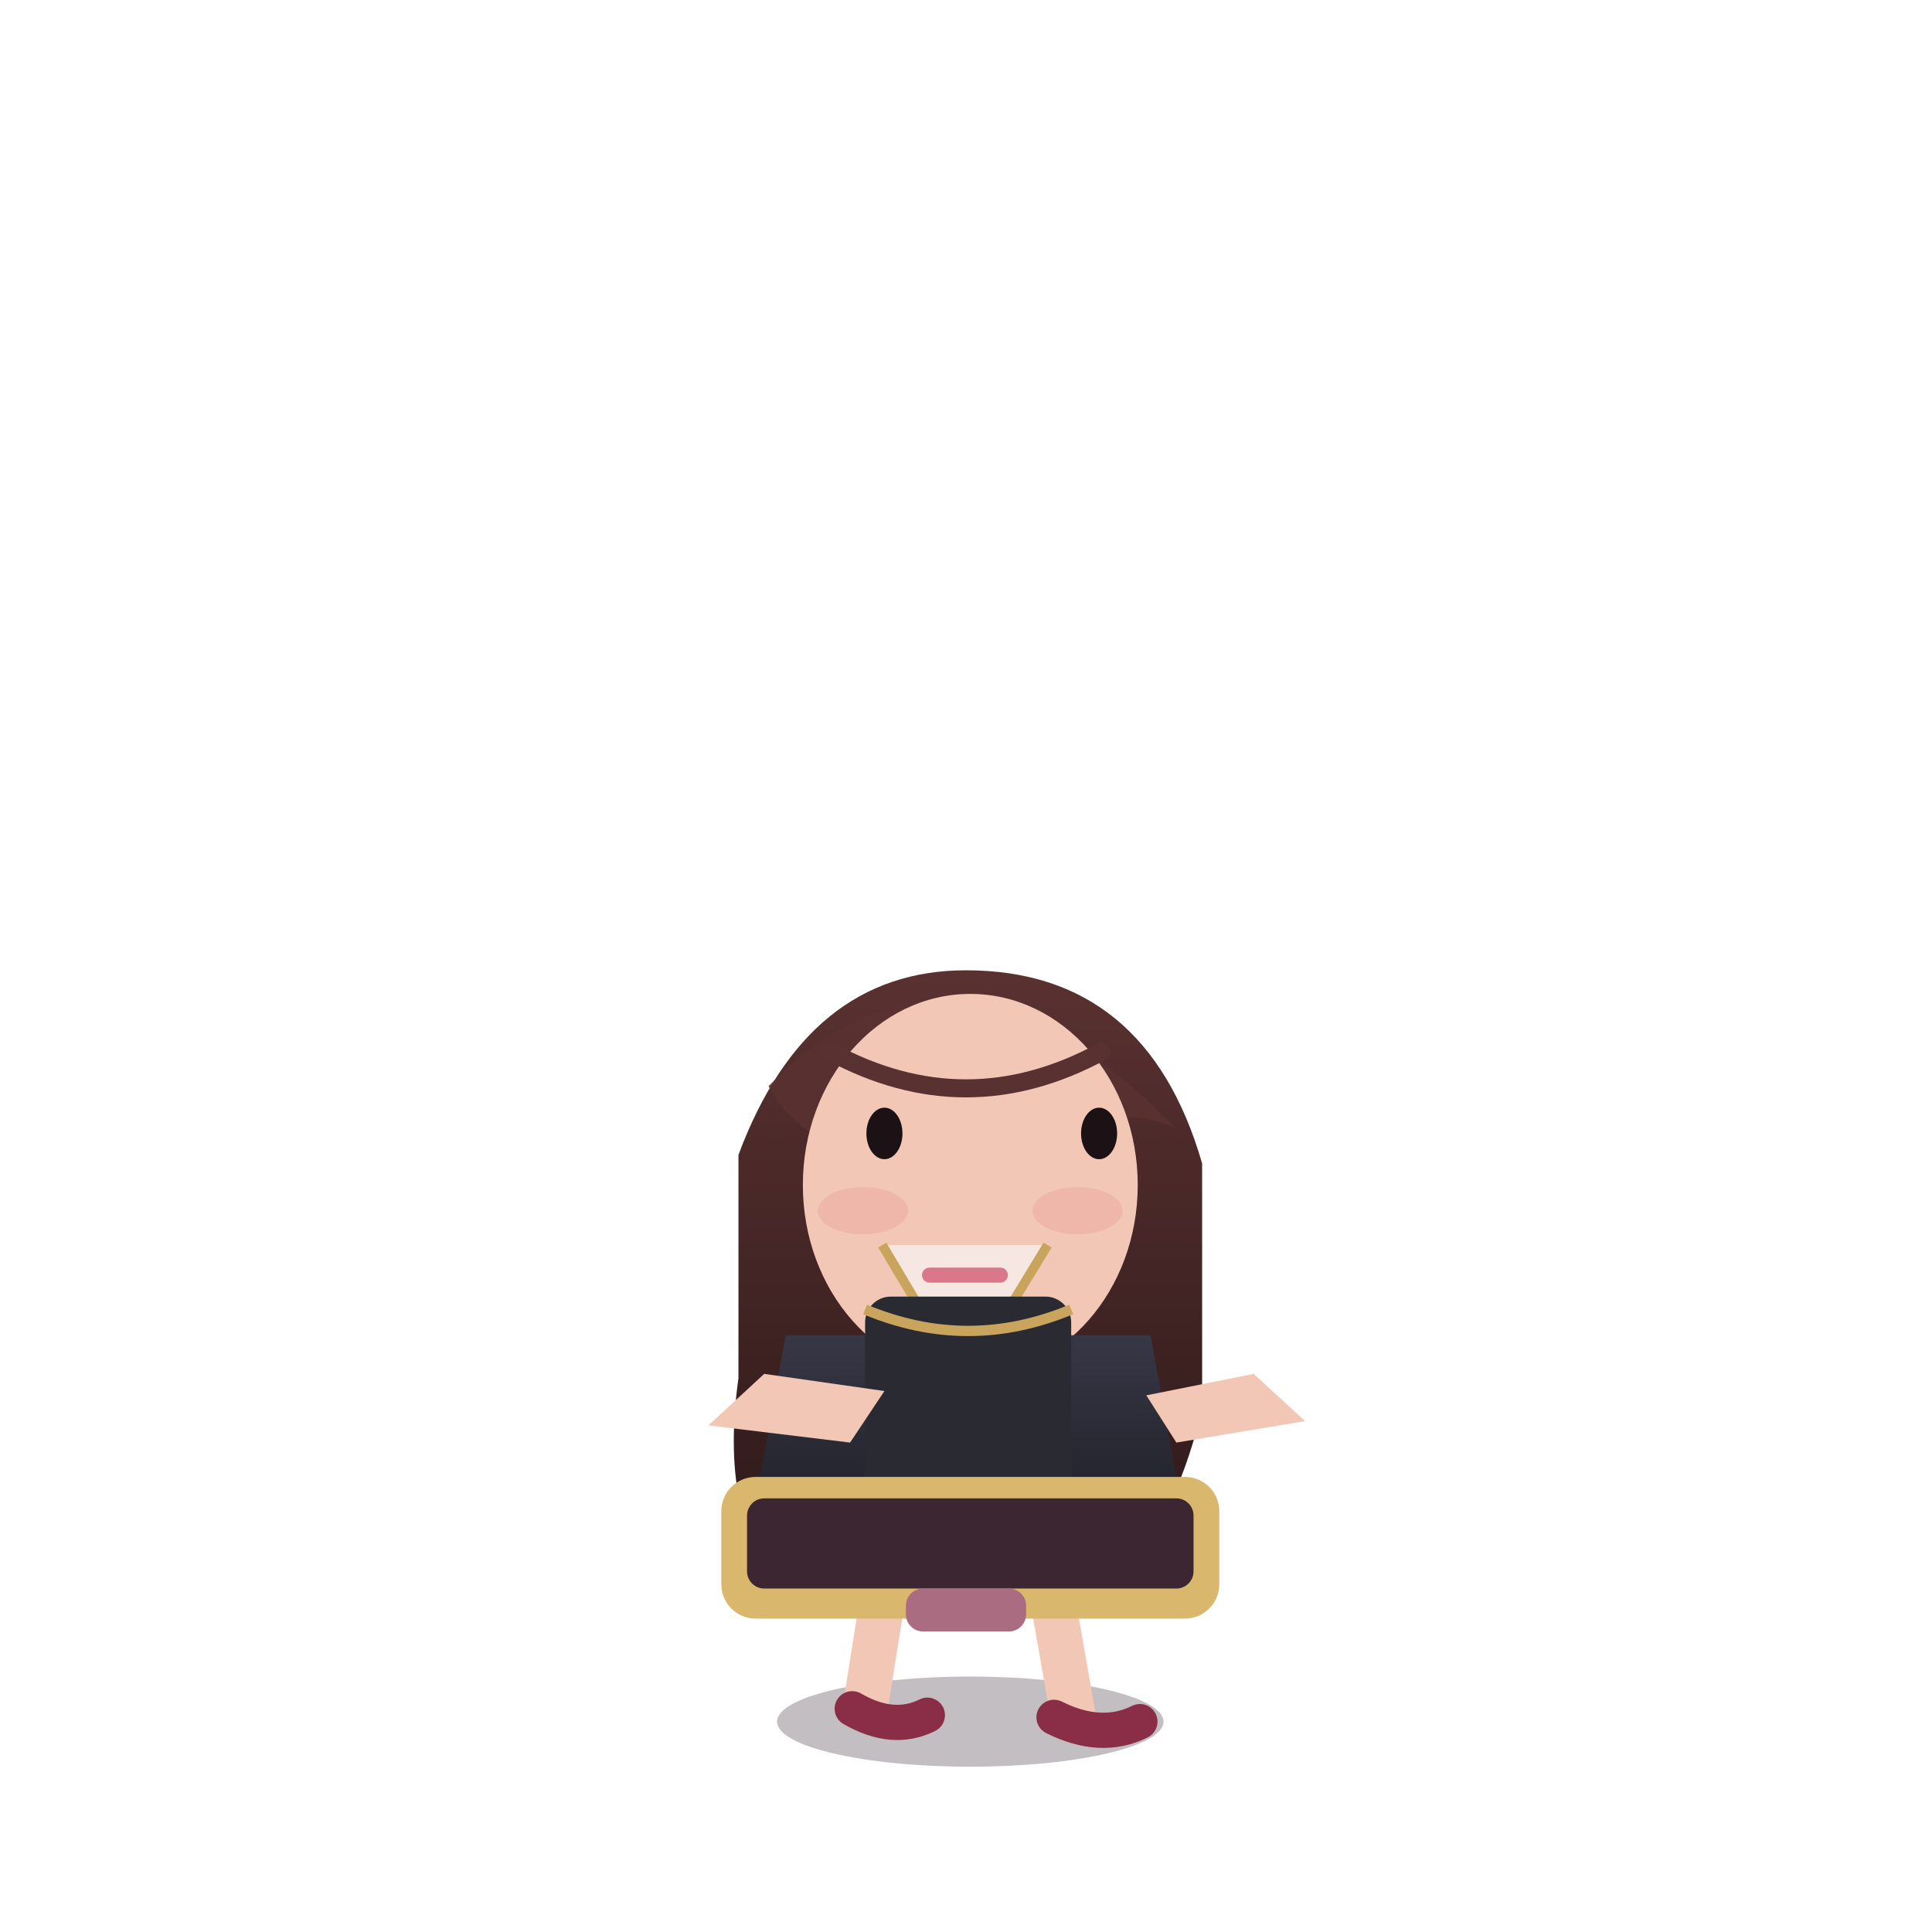
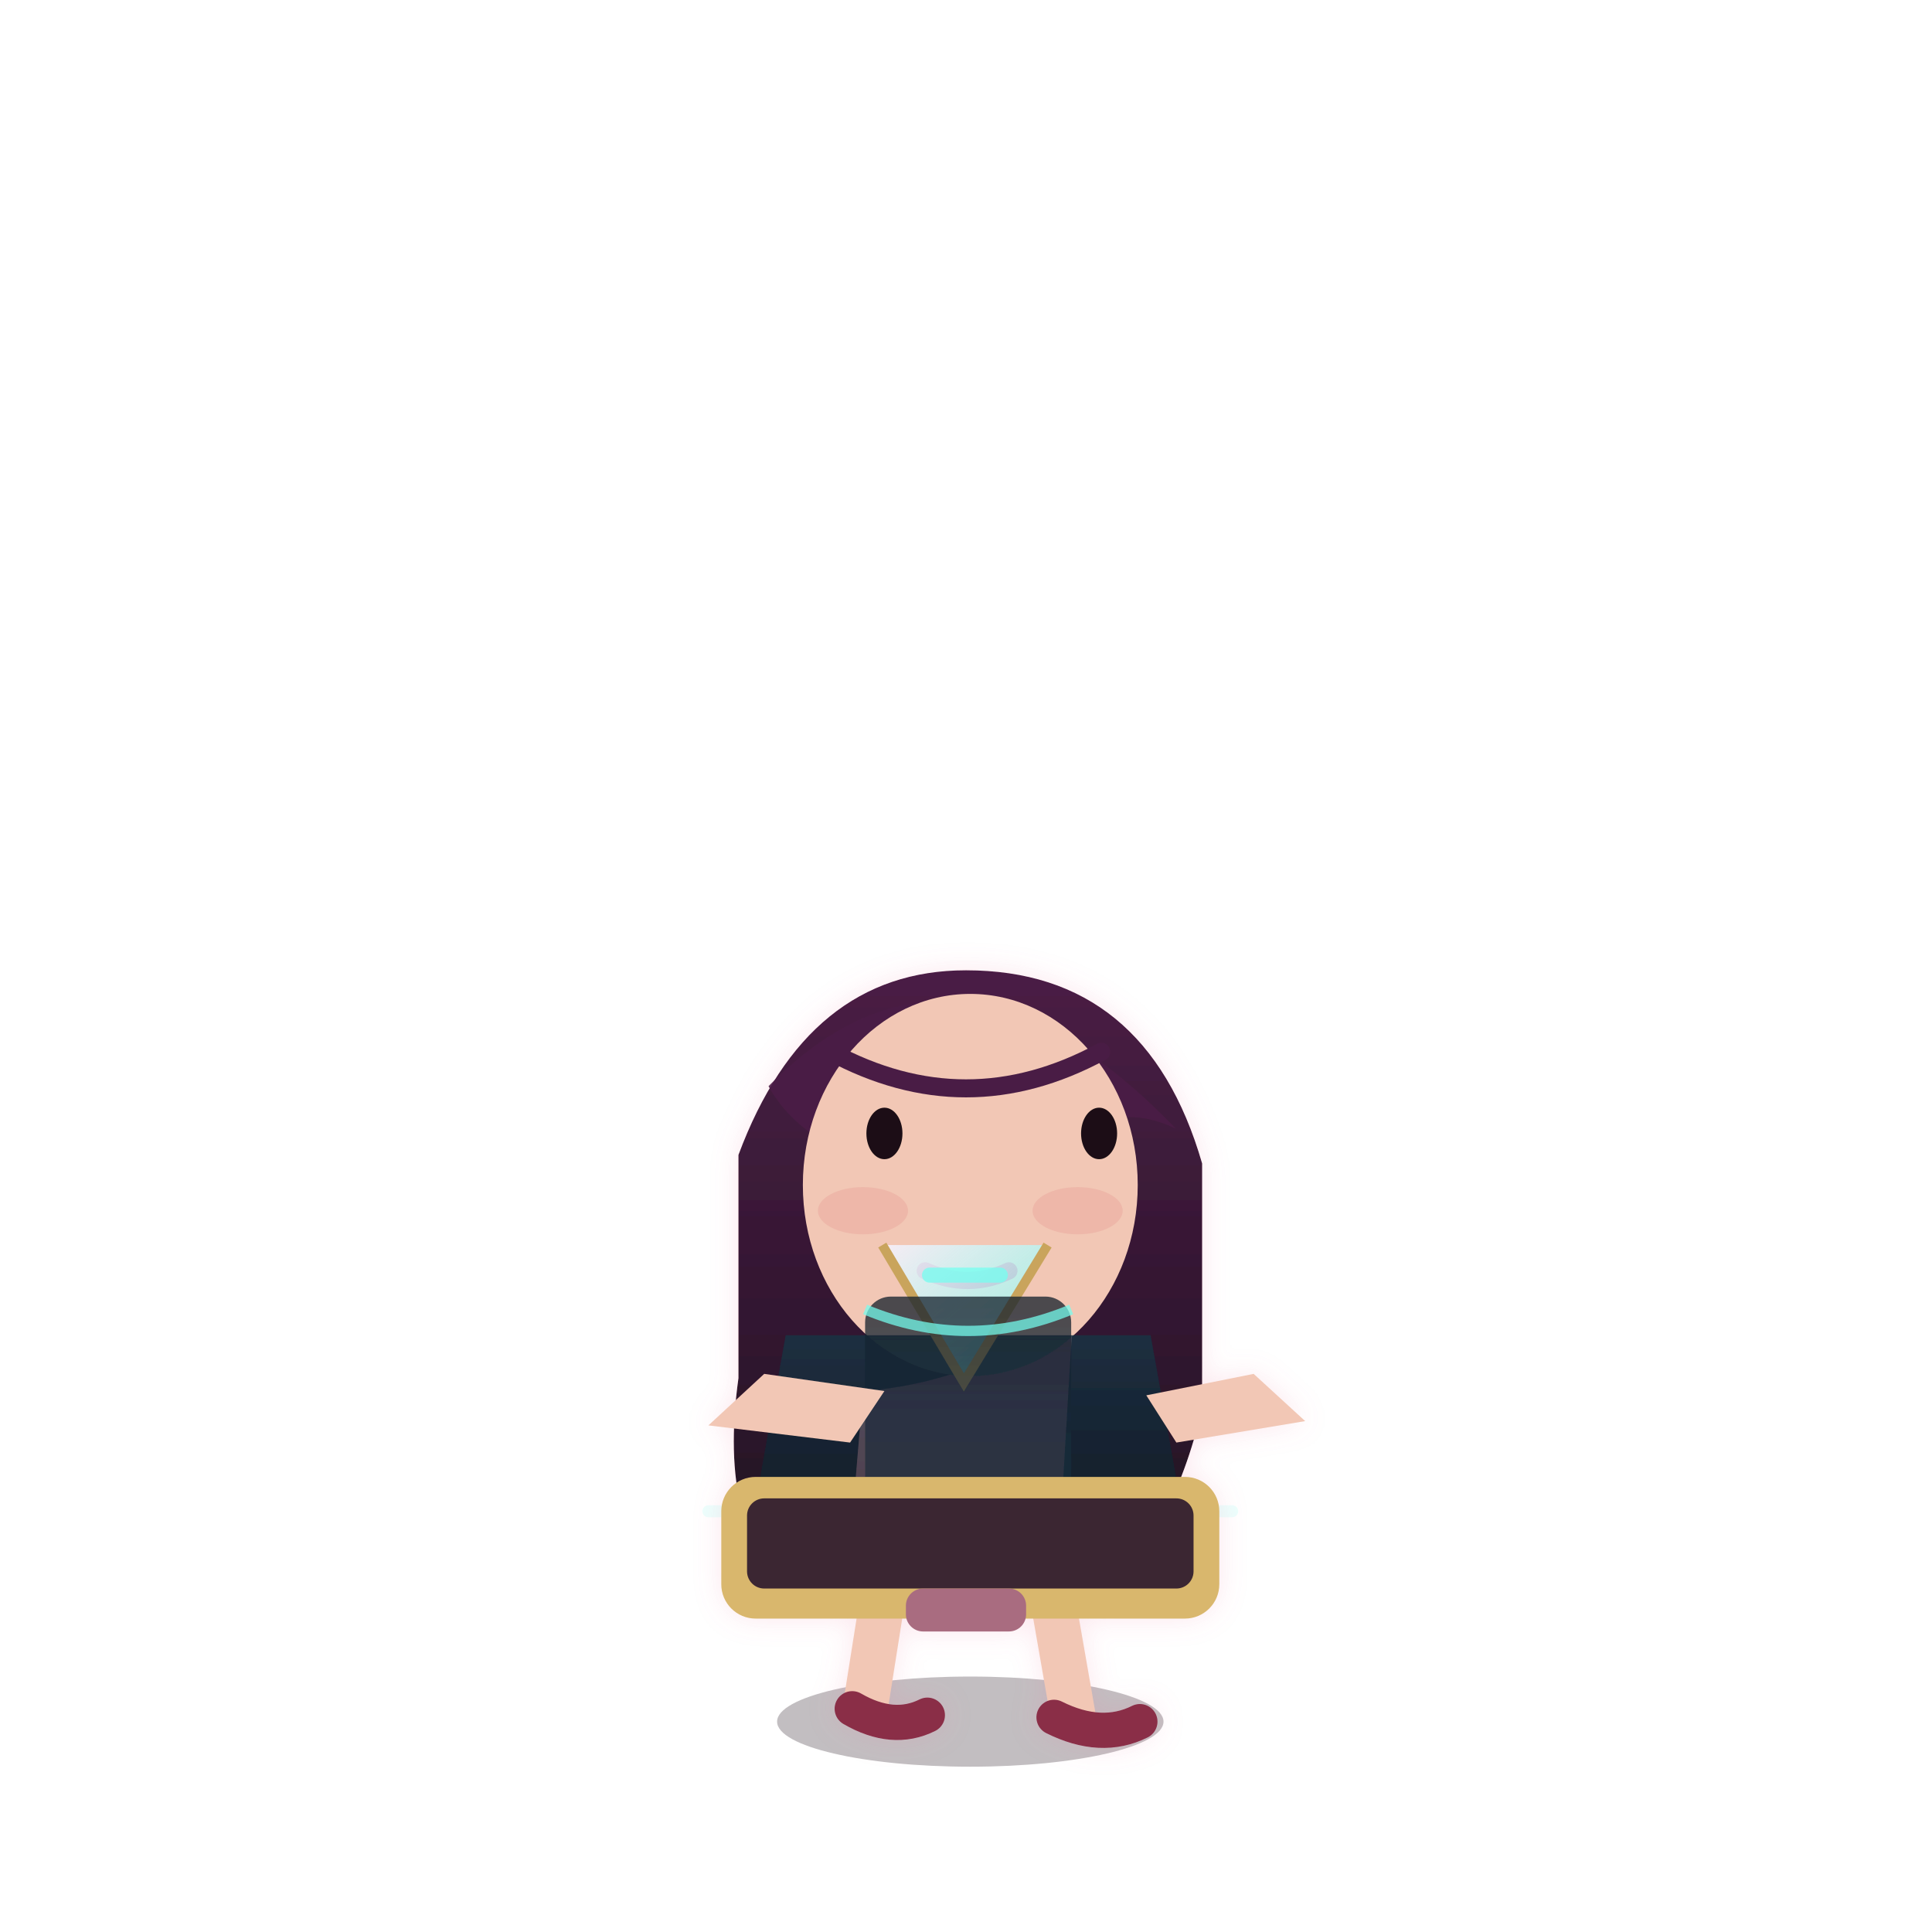
<svg xmlns="http://www.w3.org/2000/svg" viewBox="-15 -25 45 45" width="500" height="500">
  <defs>
    <linearGradient id="hair-grad" x1="0" y1="0" x2="0" y2="1">
-       <stop offset="0%" stop-color="#5A3131" />
-       <stop offset="100%" stop-color="#2B1818" />
+       <stop offset="0%" stop-color="#4A1F45" />
+       <stop offset="100%" stop-color="#1F1020" />
    </linearGradient>
    <linearGradient id="blazer-grad" x1="0" y1="0" x2="0" y2="1">
-       <stop offset="0%" stop-color="#373746" />
-       <stop offset="100%" stop-color="#1D1D24" />
+       <stop offset="0%" stop-color="#183343" />
+       <stop offset="100%" stop-color="#101A23" />
    </linearGradient>
+     <linearGradient id="blouse-grad" x1="0" y1="0" x2="1" y2="1">
+       <stop offset="0%" stop-color="#F8EFFA" stop-opacity="0.9" />
+       <stop offset="100%" stop-color="#74FFF0" stop-opacity="0.45" />
+     </linearGradient>
+     <linearGradient id="skirt-grad" x1="0" y1="0" x2="0" y2="1">
+       <stop offset="0%" stop-color="#141F2B" stop-opacity="0.9" />
+       <stop offset="100%" stop-color="#183343" stop-opacity="0.78" />
+     </linearGradient>
+     <filter id="glam-glow" x="-50%" y="-50%" width="200%" height="200%">
+       <feDropShadow dx="0" dy="0" stdDeviation="0.46" flood-color="#74FFF0" flood-opacity="0.22" />
+       <feDropShadow dx="0" dy="0" stdDeviation="0.32" flood-color="#F07AA4" flood-opacity="0.18" />
+     </filter>
    <style>
      .body-float { transform-origin: 7.5px 10px; animation: bodyFloat 3.8s infinite ease-in-out; }
      .hair-sway { transform-origin: 7.5px 4.5px; animation: hairSway 4.8s infinite ease-in-out; }
      .sparkle-pulse { animation: sparklePulse 1.8s infinite ease-in-out; }
      .alert-pop { animation: alertPop 0.9s infinite ease-in-out; }
      .sleep-breathe { transform-origin: 7.5px 10px; animation: sleepBreathe 4.6s infinite ease-in-out; }
      .mini-hover { animation: miniHover 2.6s infinite ease-in-out; }
      @keyframes bodyFloat {
        0%,100% { transform: translate(0,0); }
        50% { transform: translate(0,0.65px); }
      }
      @keyframes hairSway {
        0%,100% { transform: rotate(0deg); }
        50% { transform: rotate(-1.6deg); }
      }
      @keyframes sparklePulse {
        0%,100% { opacity: 0.65; transform: scale(1); }
        50% { opacity: 1; transform: scale(1.08); }
      }
      @keyframes alertPop {
        0%,100% { transform: translateY(0); }
        50% { transform: translateY(-0.7px); }
      }
      @keyframes sleepBreathe {
        0%,100% { transform: translate(0,0) scale(1,1); }
        50% { transform: translate(0,0.8px) scale(1.02,0.98); }
      }
      @keyframes miniHover {
        0%,100% { transform: translateY(0); }
        50% { transform: translateY(-0.8px); }
      }
    </style>
  </defs>
+   <g opacity="0.14">
+     <path d="M1.5 10.2 H13.7" stroke="#74FFF0" stroke-width="0.28" stroke-linecap="round" />
+     <path d="M2.6 11 H12.3" stroke="#F07AA4" stroke-width="0.2" stroke-linecap="round" />
+     <path d="M3.8 11.7 H11.6" stroke="#1ED7C8" stroke-width="0.18" stroke-linecap="round" />
+   </g>
  <g transform="translate(0 0) scale(1 1)">
    <ellipse cx="7.6" cy="15.1" rx="4.5" ry="1.05" fill="#24171F" opacity="0.28" />
  </g>
  <g>
-     <g transform="translate(0 0) rotate(0 7.5 9.5)" class="body-float">
+     <g transform="translate(0 0) rotate(0 7.5 9.5)" class="body-float" filter="url(#glam-glow)">
      <g class="hair-sway">
        <path d="M2.2 1.9 Q3.8 -2.4 7.5 -2.4 Q11.7 -2.4 13 2.1 L13 7.8 Q12.3 10.8 10.6 12.2 L9.6 12.2 L10 5.5 Q7.8 7.2 5.1 7.4 L4.7 12.2 L3.5 12.2 Q1.7 10.7 2.2 7.1 Z" fill="url(#hair-grad)" />
-         <path d="M2.9 0.3 Q7.2 -4.1 12.4 1.3 Q11.4 0.8 10.5 1.2 Q7.6 -1.6 4.4 1.7 Q3.4 1.2 2.9 0.3 Z" fill="#5A3131" opacity="0.88" />
+         <path d="M2.9 0.3 Q7.2 -4.1 12.4 1.3 Q11.4 0.8 10.5 1.2 Q7.6 -1.6 4.4 1.7 Q3.4 1.2 2.9 0.3 Z" fill="#4A1F45" opacity="0.88" />
      </g>
      <ellipse cx="7.6" cy="2.6" rx="3.9" ry="4.45" fill="#F2C7B5" />
      <ellipse cx="5.1" cy="3.2" rx="1.05" ry="0.55" fill="#E8A59B" opacity="0.45" />
      <ellipse cx="10.1" cy="3.2" rx="1.05" ry="0.55" fill="#E8A59B" opacity="0.45" />
      <g fill="#1C1115">
        <ellipse cx="5.6" cy="1.4" rx="0.42" ry="0.6" />
        <ellipse cx="10.6" cy="1.4" rx="0.42" ry="0.6" />
      </g>
-       <path d="M6.55 4.6 q1 0.45 1.95 0" stroke="#B84C67" stroke-width="0.4" fill="none" stroke-linecap="round" />
-       <path d="M4.35 -0.5 Q7.5 1.2 10.65 -0.5" stroke="#5A3131" stroke-width="0.42" fill="none" stroke-linecap="round" />
-       <path d="M3.3 6.1 L11.8 6.1 L12.7 11.1 L2.4 11.1 Z" fill="url(#blazer-grad)" />
-       <path d="M5.55 4 L7.45 7.2 L9.4 4" fill="#F7E7E2" />
-       <path d="M5.55 4 L7.45 7.2 L9.4 4" stroke="#C9A45C" stroke-width="0.22" fill="#F7E7E2" />
-       <path d="M6.65 4.7 H8.3" stroke="#D9778B" stroke-width="0.35" stroke-linecap="round" />
-       <rect x="5.15" y="5.2" width="4.8" height="5.7" rx="0.6" fill="#2A2A33" />
-       <path d="M5.15 5.5 Q7.55 6.5 9.95 5.5" stroke="#C9A45C" stroke-width="0.24" fill="none" />
+       <path d="M6.55 4.6 q1 0.45 1.95 0" stroke="#E04787" stroke-width="0.4" fill="none" stroke-linecap="round" />
+       <path d="M4.35 -0.5 Q7.5 1.2 10.65 -0.5" stroke="#4A1F45" stroke-width="0.42" fill="none" stroke-linecap="round" />
+       <path d="M3.3 6.1 L11.8 6.1 L12.7 11.1 L2.4 11.1 Z" fill="url(#blazer-grad)" fill-opacity="0.84" />
+       <path d="M5.55 4 L7.45 7.2 L9.4 4" fill="url(#blouse-grad)" fill-opacity="0.82" />
+       <path d="M5.55 4 L7.45 7.2 L9.4 4" stroke="#C9A45C" stroke-width="0.22" fill="url(#blouse-grad)" fill-opacity="0.78" />
+       <path d="M6.65 4.7 H8.3" stroke="#74FFF0" stroke-width="0.35" stroke-linecap="round" opacity="0.75" />
+       <rect x="5.15" y="5.2" width="4.8" height="5.7" rx="0.6" fill="url(#skirt-grad)" fill-opacity="0.84" />
+       <path d="M5.15 5.5 Q7.55 6.5 9.95 5.5" stroke="#74FFF0" stroke-width="0.24" fill="none" opacity="0.72" />
      <path d="M1.5 8.2 L4.8 8.6 L5.6 7.4 L2.8 7 Z" fill="#F2C7B5" />
      <path d="M12.4 8.6 L15.4 8.1 L14.2 7 L11.7 7.5 Z" fill="#F2C7B5" />
      <path d="M5.8 10.7 L5.15 14.8" stroke="#F2C7B5" stroke-width="1.05" stroke-linecap="round" />
      <path d="M9.25 10.7 L10 15" stroke="#F2C7B5" stroke-width="1.05" stroke-linecap="round" />
      <path d="M4.85 14.8 Q5.8 15.35 6.6 14.95" stroke="#8A2D47" stroke-width="0.82" stroke-linecap="round" />
      <path d="M9.55 15 Q10.65 15.55 11.55 15.1" stroke="#8A2D47" stroke-width="0.82" stroke-linecap="round" />
      <g transform="translate(0 9.4)">
        <rect x="1.8" y="0" width="11.6" height="3.3" rx="0.8" fill="#D9B76D" />
        <rect x="2.4" y="0.5" width="10.4" height="2.1" rx="0.4" fill="#3B2631" />
        <rect x="6.1" y="2.6" width="2.8" height="1" rx="0.4" fill="#A96C80" />
      </g>
    </g>
  </g>
</svg>
